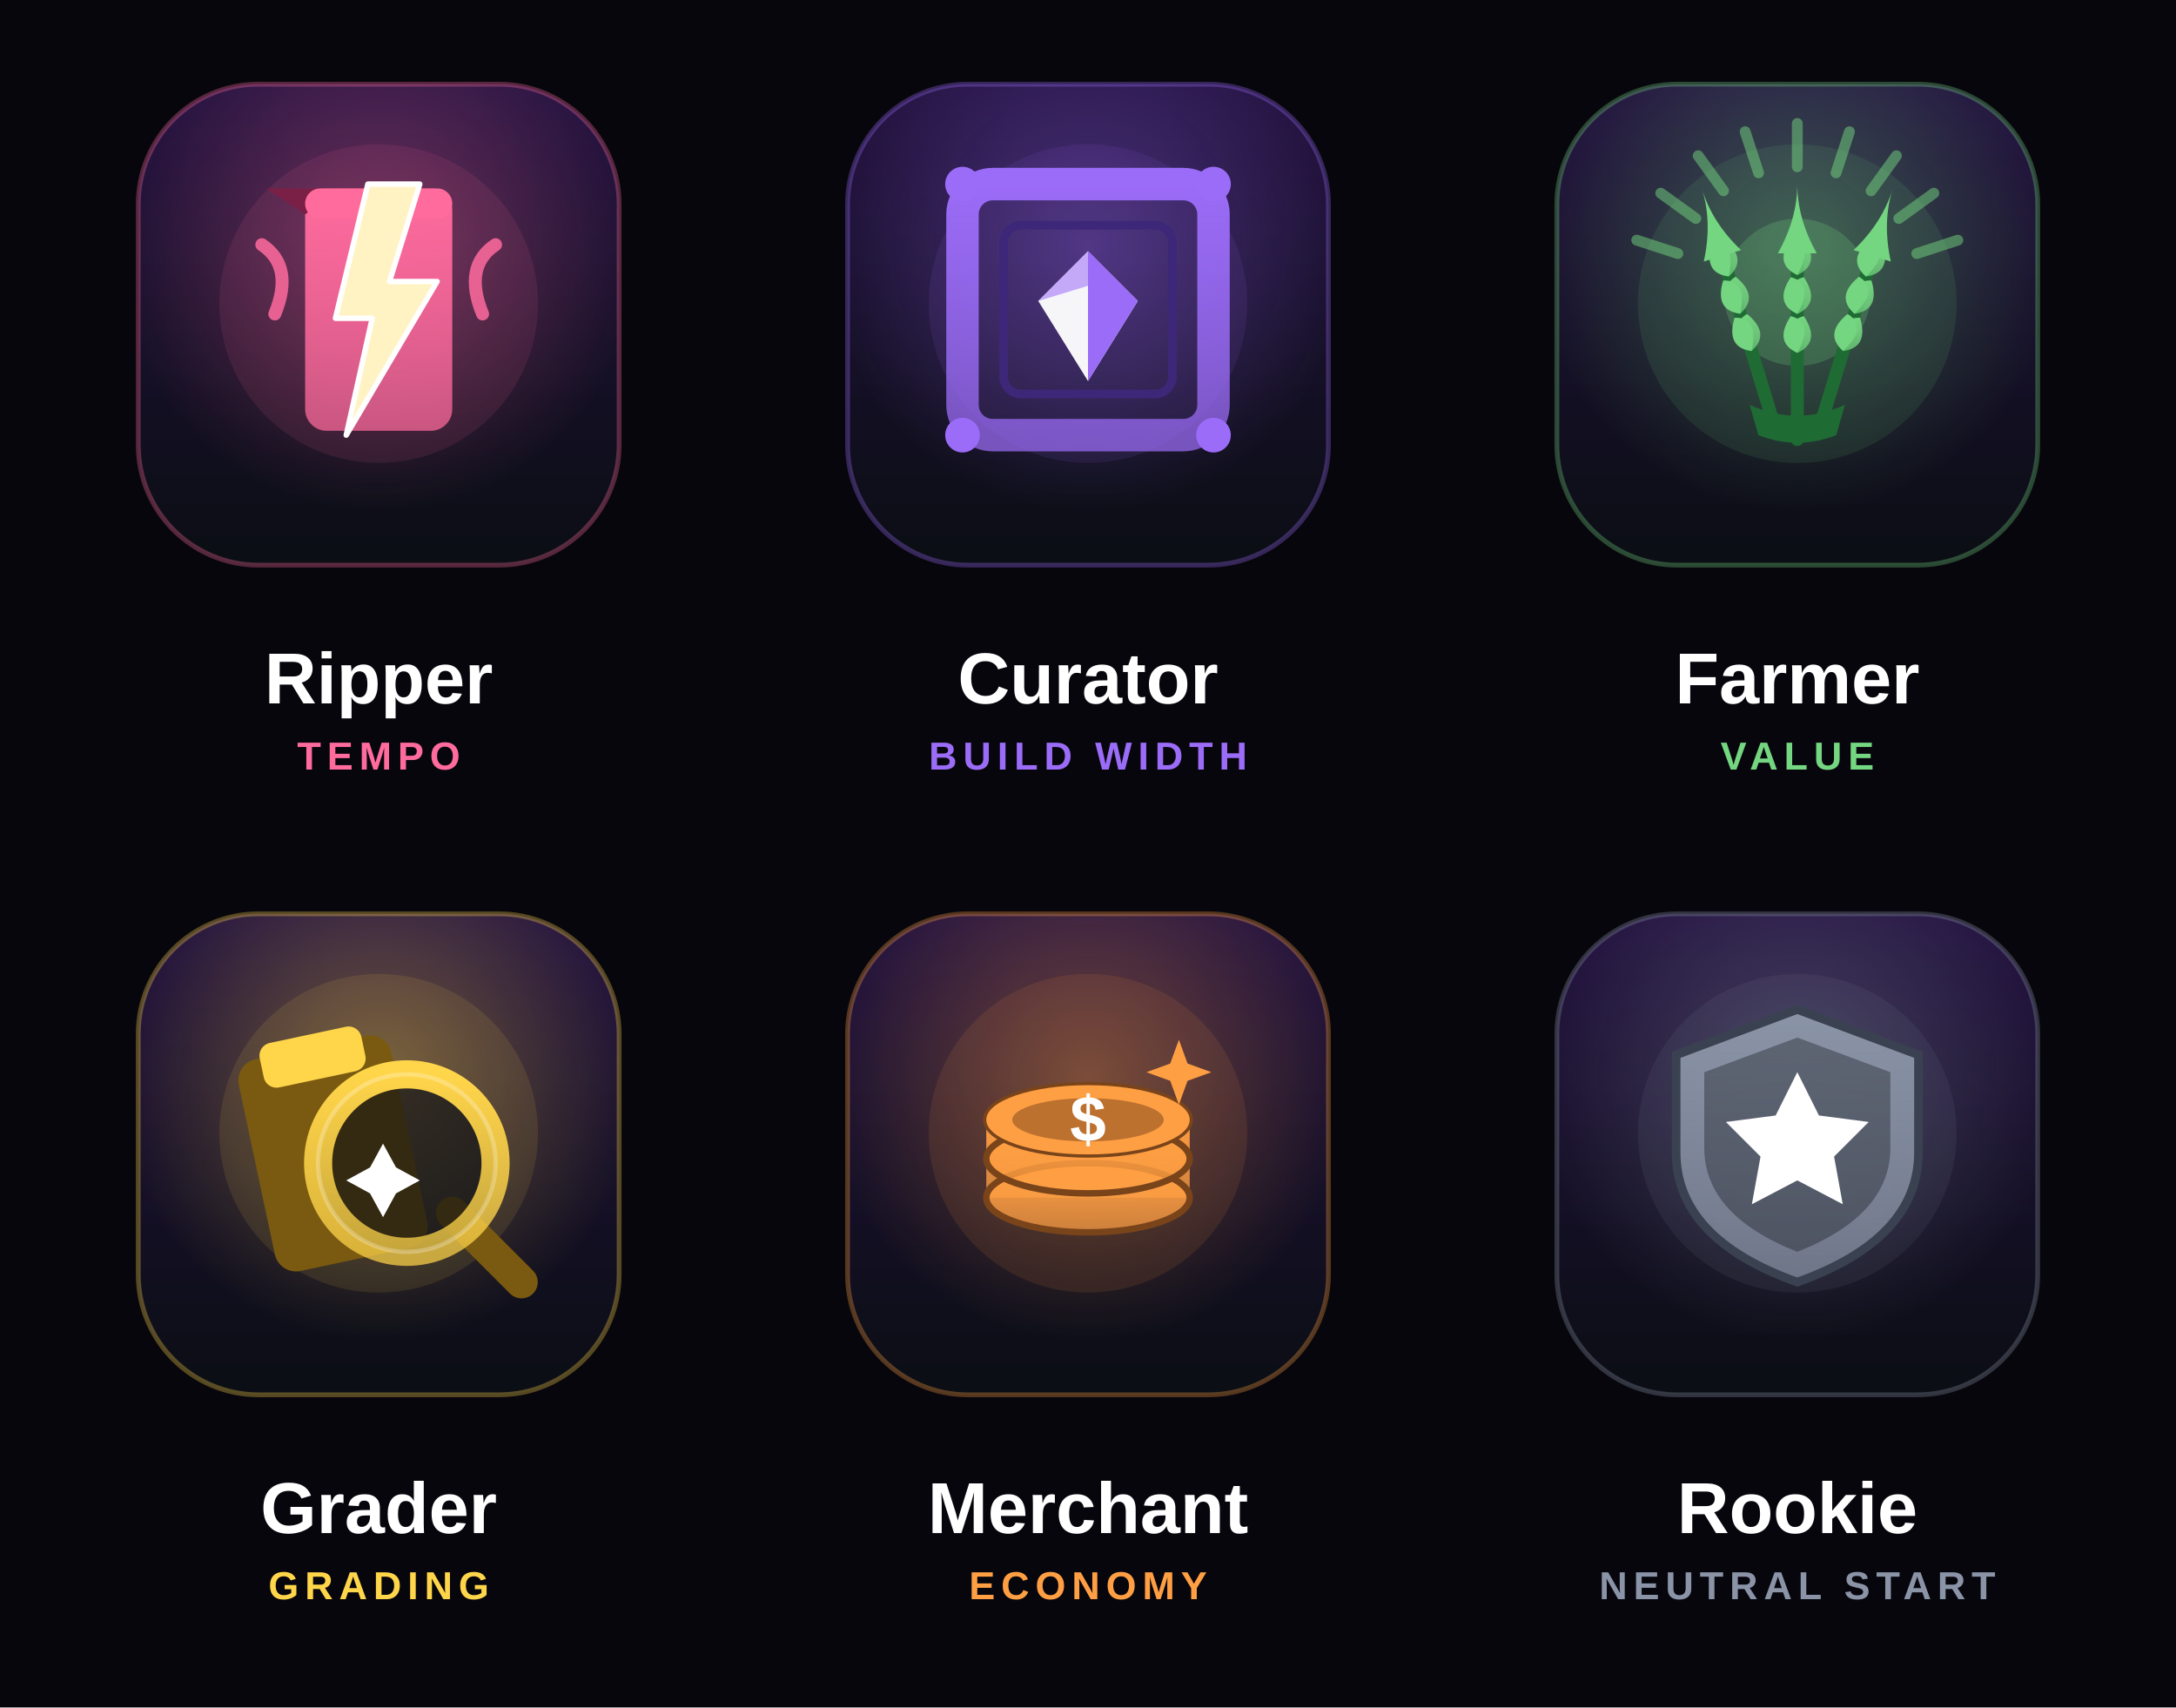
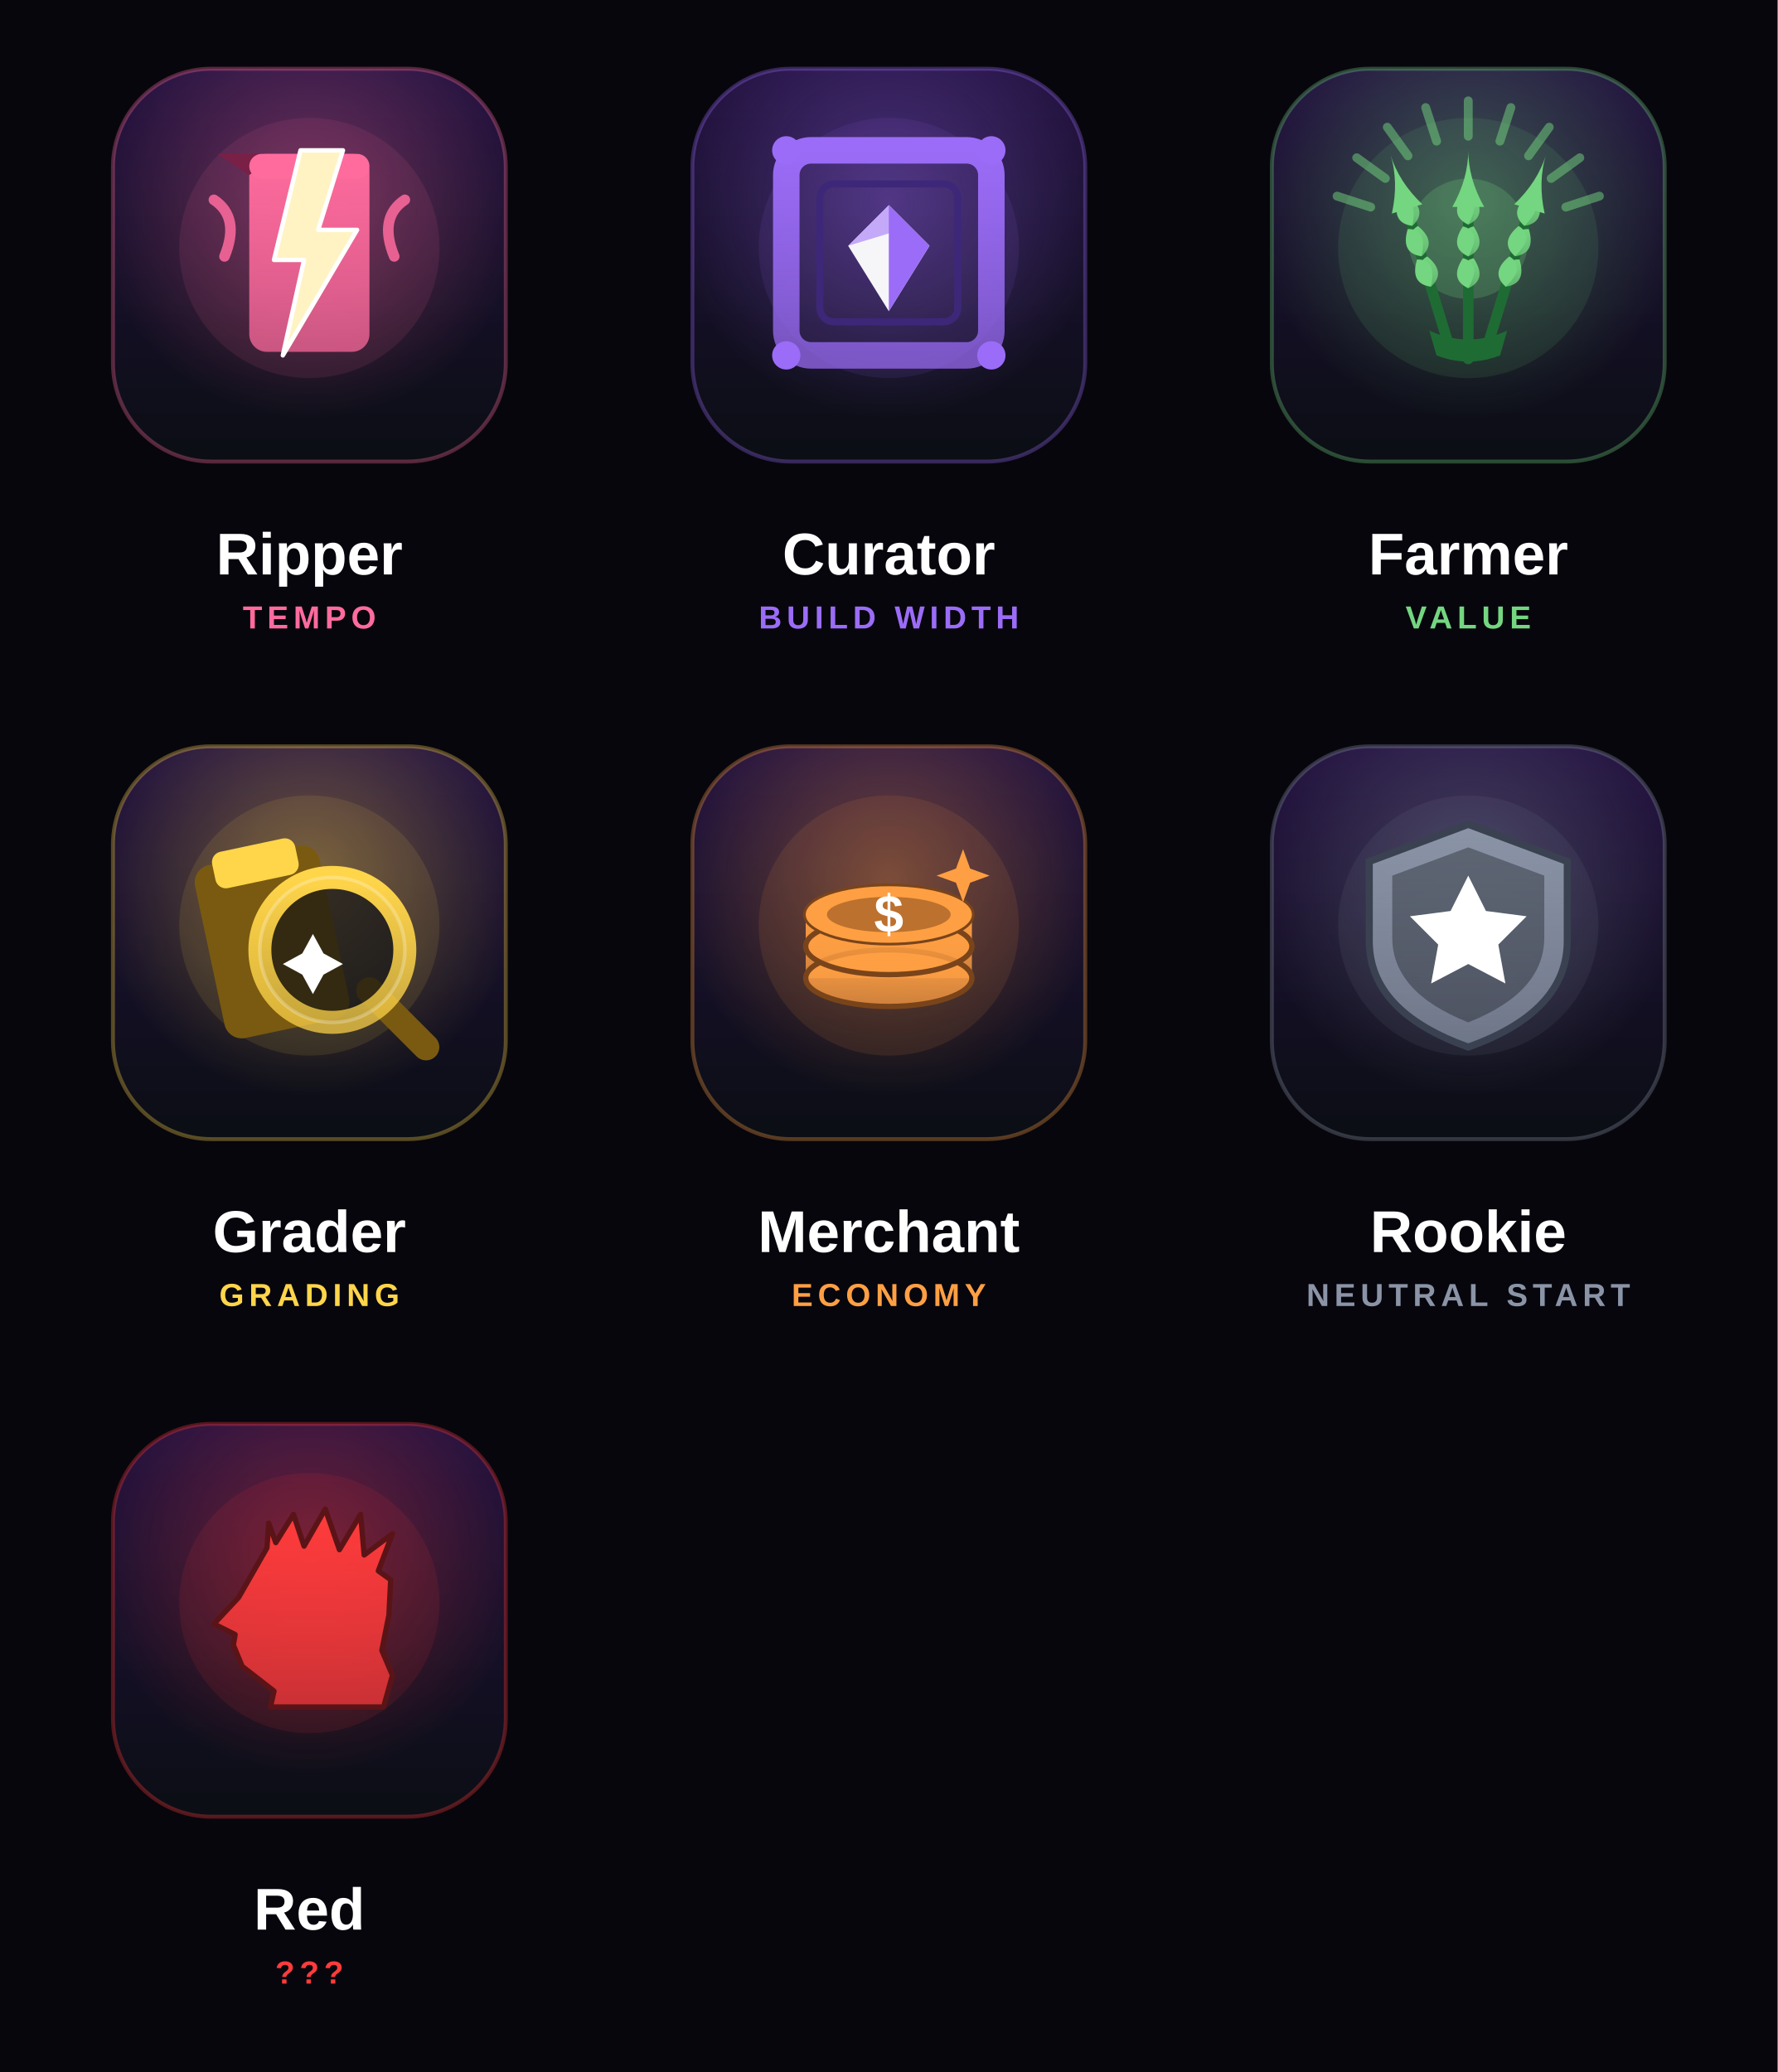
- <svg xmlns="http://www.w3.org/2000/svg" viewBox="0 0 724 568">
-   <rect width="724" height="568" fill="#07060d" />
+ <svg xmlns="http://www.w3.org/2000/svg" viewBox="0 0 724 844">
+   <rect width="724" height="844" fill="#07060d" />
  <g transform="translate(16,16)">
    <defs>
      <linearGradient id="bgs0" x1="0" y1="0" x2="0" y2="1">
        <stop offset="0%" stop-color="#231240" />
        <stop offset="100%" stop-color="#0b0e14" />
      </linearGradient>
      <radialGradient id="glows0" cx="50%" cy="34%" r="55%">
        <stop offset="0%" stop-color="#ff6b9d" stop-opacity="0.36" />
        <stop offset="100%" stop-color="#ff6b9d" stop-opacity="0" />
      </radialGradient>
      <linearGradient id="mots0" x1="0" y1="0" x2="0" y2="1">
        <stop offset="0%" stop-color="#ff6b9d" />
        <stop offset="100%" stop-color="#ff6b9d" stop-opacity="0.72" />
      </linearGradient>
    </defs>
    <g transform="translate(22,4)">
      <rect x="8" y="8" width="160" height="160" rx="40" fill="url(#bgs0)" stroke="#ff6b9d" stroke-opacity="0.32" stroke-width="1.6" />
      <rect x="8" y="8" width="160" height="160" rx="40" fill="url(#glows0)" />
      <circle cx="88" cy="81" r="53" fill="#ff6b9d" fill-opacity="0.10" />
    </g>
    <g transform="translate(110,87) scale(0.72)">
      <rect x="-34" y="-56" width="68" height="112" rx="10" fill="url(#mots0)" />
      <path d="M-34,-44 l9,-7 l9,7 l9,-7 l9,7 l9,-7 l9,7 l5,-3 v-9 h-77 z" fill="#7a1f45" />
      <rect x="-34" y="-56" width="68" height="14" rx="7" fill="#ff6b9d" />
      <path d="M-5,-58 L-20,4 L-3,4 L-15,58 L27,-13 L5,-13 L19,-58 Z" fill="#fff3c4" stroke="#ffffff" stroke-width="2.5" stroke-linejoin="round" />
      <path d="M-54,-30 q15,10 6,32" stroke="#ff6b9d" stroke-width="6" fill="none" stroke-linecap="round" opacity="0.85" />
      <path d="M54,-30 q-15,10 -6,32" stroke="#ff6b9d" stroke-width="6" fill="none" stroke-linecap="round" opacity="0.85" />
    </g>
    <text x="110" y="218" text-anchor="middle" font-family="Arial Rounded MT Bold, Arial, sans-serif" font-size="24" font-weight="900" fill="#ffffff">Ripper</text>
    <text x="110" y="240" text-anchor="middle" font-family="Arial, sans-serif" font-size="13" font-weight="700" letter-spacing="2" fill="#ff6b9d">TEMPO</text>
  </g>
  <g transform="translate(252,16)">
    <defs>
      <linearGradient id="bgs1" x1="0" y1="0" x2="0" y2="1">
        <stop offset="0%" stop-color="#231240" />
        <stop offset="100%" stop-color="#0b0e14" />
      </linearGradient>
      <radialGradient id="glows1" cx="50%" cy="34%" r="55%">
        <stop offset="0%" stop-color="#9b6cf7" stop-opacity="0.36" />
        <stop offset="100%" stop-color="#9b6cf7" stop-opacity="0" />
      </radialGradient>
      <linearGradient id="mots1" x1="0" y1="0" x2="0" y2="1">
        <stop offset="0%" stop-color="#9b6cf7" />
        <stop offset="100%" stop-color="#9b6cf7" stop-opacity="0.72" />
      </linearGradient>
    </defs>
    <g transform="translate(22,4)">
      <rect x="8" y="8" width="160" height="160" rx="40" fill="url(#bgs1)" stroke="#9b6cf7" stroke-opacity="0.32" stroke-width="1.6" />
      <rect x="8" y="8" width="160" height="160" rx="40" fill="url(#glows1)" />
      <circle cx="88" cy="81" r="53" fill="#9b6cf7" fill-opacity="0.10" />
    </g>
    <g transform="translate(110,87) scale(0.72)">
      <rect x="-58" y="-58" width="116" height="116" rx="14" fill="none" stroke="url(#mots1)" stroke-width="15" />
      <rect x="-39" y="-39" width="78" height="78" rx="8" fill="none" stroke="#3d2778" stroke-width="4" />
      <circle cx="-58" cy="-58" r="8" fill="#9b6cf7" />
      <circle cx="58" cy="-58" r="8" fill="#9b6cf7" />
      <circle cx="-58" cy="58" r="8" fill="#9b6cf7" />
      <circle cx="58" cy="58" r="8" fill="#9b6cf7" />
      <path d="M0,-27 L23,-4 L0,33 L-23,-4 Z" fill="#ffffff" fill-opacity="0.95" />
      <path d="M0,-27 L23,-4 L0,33 Z" fill="#9b6cf7" />
      <path d="M0,-27 L-23,-4 L0,-11 L23,-4 Z" fill="#9b6cf7" fill-opacity="0.55" />
    </g>
    <text x="110" y="218" text-anchor="middle" font-family="Arial Rounded MT Bold, Arial, sans-serif" font-size="24" font-weight="900" fill="#ffffff">Curator</text>
    <text x="110" y="240" text-anchor="middle" font-family="Arial, sans-serif" font-size="13" font-weight="700" letter-spacing="2" fill="#9b6cf7">BUILD WIDTH</text>
  </g>
  <g transform="translate(488,16)">
    <defs>
      <linearGradient id="bgs2" x1="0" y1="0" x2="0" y2="1">
        <stop offset="0%" stop-color="#231240" />
        <stop offset="100%" stop-color="#0b0e14" />
      </linearGradient>
      <radialGradient id="glows2" cx="50%" cy="34%" r="55%">
        <stop offset="0%" stop-color="#74d680" stop-opacity="0.36" />
        <stop offset="100%" stop-color="#74d680" stop-opacity="0" />
      </radialGradient>
      <linearGradient id="mots2" x1="0" y1="0" x2="0" y2="1">
        <stop offset="0%" stop-color="#74d680" />
        <stop offset="100%" stop-color="#74d680" stop-opacity="0.72" />
      </linearGradient>
    </defs>
    <g transform="translate(22,4)">
      <rect x="8" y="8" width="160" height="160" rx="40" fill="url(#bgs2)" stroke="#74d680" stroke-opacity="0.32" stroke-width="1.6" />
      <rect x="8" y="8" width="160" height="160" rx="40" fill="url(#glows2)" />
      <circle cx="88" cy="81" r="53" fill="#74d680" fill-opacity="0.10" />
    </g>
    <g transform="translate(110,87) scale(0.72)">
      <circle cx="0" cy="-8" r="34" fill="#74d680" fill-opacity="0.22" />
      <line x1="-55.2" y1="-25.9" x2="-74.2" y2="-32.1" stroke="#74d680" stroke-width="5" stroke-linecap="round" opacity="0.5" />
      <line x1="-46.9" y1="-42.1" x2="-63.1" y2="-53.8" stroke="#74d680" stroke-width="5" stroke-linecap="round" opacity="0.5" />
      <line x1="-34.1" y1="-54.9" x2="-45.8" y2="-71.1" stroke="#74d680" stroke-width="5" stroke-linecap="round" opacity="0.5" />
      <line x1="-17.9" y1="-63.2" x2="-24.1" y2="-82.2" stroke="#74d680" stroke-width="5" stroke-linecap="round" opacity="0.5" />
      <line x1="-0.0" y1="-66.0" x2="-0.0" y2="-86.0" stroke="#74d680" stroke-width="5" stroke-linecap="round" opacity="0.5" />
      <line x1="17.9" y1="-63.2" x2="24.1" y2="-82.2" stroke="#74d680" stroke-width="5" stroke-linecap="round" opacity="0.5" />
      <line x1="34.1" y1="-54.9" x2="45.8" y2="-71.1" stroke="#74d680" stroke-width="5" stroke-linecap="round" opacity="0.5" />
      <line x1="46.9" y1="-42.1" x2="63.1" y2="-53.8" stroke="#74d680" stroke-width="5" stroke-linecap="round" opacity="0.5" />
      <line x1="55.2" y1="-25.9" x2="74.2" y2="-32.1" stroke="#74d680" stroke-width="5" stroke-linecap="round" opacity="0.5" />
      <g transform="translate(-27,0) rotate(-17)">
        <line x1="0" y1="60" x2="0" y2="-26" stroke="#1f6b34" stroke-width="6" stroke-linecap="round" />
        <path d="M0,-16 q11,-5 3,-17 q-11,3 -3,17 Z" fill="url(#mots2)" />
        <path d="M0,-16 q-11,-5 -3,-17 q11,3 3,17 Z" fill="#74d680" />
        <path d="M0,2 q11,-5 3,-17 q-11,3 -3,17 Z" fill="url(#mots2)" />
        <path d="M0,2 q-11,-5 -3,-17 q11,3 3,17 Z" fill="#74d680" />
        <path d="M0,20 q11,-5 3,-17 q-11,3 -3,17 Z" fill="url(#mots2)" />
        <path d="M0,20 q-11,-5 -3,-17 q11,3 3,17 Z" fill="#74d680" />
        <path d="M-9,-26 q9,-16 9,-32 q0,16 9,32 Z" fill="#74d680" />
      </g>
      <g transform="translate(27,0) rotate(17)">
        <line x1="0" y1="60" x2="0" y2="-26" stroke="#1f6b34" stroke-width="6" stroke-linecap="round" />
        <path d="M0,-16 q11,-5 3,-17 q-11,3 -3,17 Z" fill="url(#mots2)" />
        <path d="M0,-16 q-11,-5 -3,-17 q11,3 3,17 Z" fill="#74d680" />
        <path d="M0,2 q11,-5 3,-17 q-11,3 -3,17 Z" fill="url(#mots2)" />
        <path d="M0,2 q-11,-5 -3,-17 q11,3 3,17 Z" fill="#74d680" />
        <path d="M0,20 q11,-5 3,-17 q-11,3 -3,17 Z" fill="url(#mots2)" />
        <path d="M0,20 q-11,-5 -3,-17 q11,3 3,17 Z" fill="#74d680" />
        <path d="M-9,-26 q9,-16 9,-32 q0,16 9,32 Z" fill="#74d680" />
      </g>
      <g transform="translate(0,0) rotate(0)">
        <line x1="0" y1="60" x2="0" y2="-26" stroke="#1f6b34" stroke-width="6" stroke-linecap="round" />
        <path d="M0,-16 q11,-5 3,-17 q-11,3 -3,17 Z" fill="url(#mots2)" />
        <path d="M0,-16 q-11,-5 -3,-17 q11,3 3,17 Z" fill="#74d680" />
        <path d="M0,2 q11,-5 3,-17 q-11,3 -3,17 Z" fill="url(#mots2)" />
        <path d="M0,2 q-11,-5 -3,-17 q11,3 3,17 Z" fill="#74d680" />
        <path d="M0,20 q11,-5 3,-17 q-11,3 -3,17 Z" fill="url(#mots2)" />
        <path d="M0,20 q-11,-5 -3,-17 q11,3 3,17 Z" fill="#74d680" />
        <path d="M-9,-26 q9,-16 9,-32 q0,16 9,32 Z" fill="#74d680" />
      </g>
      <path d="M-22,44 q22,10 44,0 l-4,14 q-18,7 -36,0 Z" fill="#1f6b34" />
    </g>
    <text x="110" y="218" text-anchor="middle" font-family="Arial Rounded MT Bold, Arial, sans-serif" font-size="24" font-weight="900" fill="#ffffff">Farmer</text>
    <text x="110" y="240" text-anchor="middle" font-family="Arial, sans-serif" font-size="13" font-weight="700" letter-spacing="2" fill="#74d680">VALUE</text>
  </g>
  <g transform="translate(16,292)">
    <defs>
      <linearGradient id="bgs3" x1="0" y1="0" x2="0" y2="1">
        <stop offset="0%" stop-color="#231240" />
        <stop offset="100%" stop-color="#0b0e14" />
      </linearGradient>
      <radialGradient id="glows3" cx="50%" cy="34%" r="55%">
        <stop offset="0%" stop-color="#ffd54a" stop-opacity="0.36" />
        <stop offset="100%" stop-color="#ffd54a" stop-opacity="0" />
      </radialGradient>
      <linearGradient id="mots3" x1="0" y1="0" x2="0" y2="1">
        <stop offset="0%" stop-color="#ffd54a" />
        <stop offset="100%" stop-color="#ffd54a" stop-opacity="0.72" />
      </linearGradient>
    </defs>
    <g transform="translate(22,4)">
      <rect x="8" y="8" width="160" height="160" rx="40" fill="url(#bgs3)" stroke="#ffd54a" stroke-opacity="0.32" stroke-width="1.6" />
      <rect x="8" y="8" width="160" height="160" rx="40" fill="url(#glows3)" />
      <circle cx="88" cy="81" r="53" fill="#ffd54a" fill-opacity="0.10" />
    </g>
    <g transform="translate(110,87) scale(0.72)">
      <g transform="rotate(-12)">
        <rect x="-58" y="-48" width="72" height="100" rx="10" fill="#7a5a10" />
        <rect x="-46" y="-54" width="48" height="21" rx="6" fill="#ffd54a" />
      </g>
      <line x1="34" y1="34" x2="66" y2="66" stroke="#7a5a10" stroke-width="15" stroke-linecap="round" />
      <circle cx="13" cy="11" r="41" fill="#0b0e14" fill-opacity="0.62" stroke="url(#mots3)" stroke-width="13" />
      <circle cx="13" cy="11" r="41" fill="none" stroke="#ffffff" stroke-opacity="0.25" stroke-width="2" />
      <path d="M2,2 l6,11 l11,6 l-11,6 l-6,11 l-6,-11 l-11,-6 l11,-6 Z" fill="#ffffff" />
    </g>
    <text x="110" y="218" text-anchor="middle" font-family="Arial Rounded MT Bold, Arial, sans-serif" font-size="24" font-weight="900" fill="#ffffff">Grader</text>
    <text x="110" y="240" text-anchor="middle" font-family="Arial, sans-serif" font-size="13" font-weight="700" letter-spacing="2" fill="#ffd54a">GRADING</text>
  </g>
  <g transform="translate(252,292)">
    <defs>
      <linearGradient id="bgs4" x1="0" y1="0" x2="0" y2="1">
        <stop offset="0%" stop-color="#231240" />
        <stop offset="100%" stop-color="#0b0e14" />
      </linearGradient>
      <radialGradient id="glows4" cx="50%" cy="34%" r="55%">
        <stop offset="0%" stop-color="#ff9f43" stop-opacity="0.36" />
        <stop offset="100%" stop-color="#ff9f43" stop-opacity="0" />
      </radialGradient>
      <linearGradient id="mots4" x1="0" y1="0" x2="0" y2="1">
        <stop offset="0%" stop-color="#ff9f43" />
        <stop offset="100%" stop-color="#ff9f43" stop-opacity="0.72" />
      </linearGradient>
    </defs>
    <g transform="translate(22,4)">
      <rect x="8" y="8" width="160" height="160" rx="40" fill="url(#bgs4)" stroke="#ff9f43" stroke-opacity="0.32" stroke-width="1.6" />
      <rect x="8" y="8" width="160" height="160" rx="40" fill="url(#glows4)" />
      <circle cx="88" cy="81" r="53" fill="#ff9f43" fill-opacity="0.10" />
    </g>
    <g transform="translate(110,87) scale(0.72)">
      <rect x="-47" y="-9" width="94" height="36" fill="url(#mots4)" />
      <ellipse cx="0" cy="27" rx="47" ry="16" fill="url(#mots4)" stroke="#7a441a" stroke-width="3" />
      <ellipse cx="0" cy="9" rx="47" ry="16" fill="url(#mots4)" stroke="#7a441a" stroke-width="3" />
      <ellipse cx="0" cy="-9" rx="47" ry="16" fill="url(#mots4)" stroke="#7a441a" stroke-width="3" />
      <ellipse cx="0" cy="-9" rx="47" ry="16" fill="#ff9f43" />
      <ellipse cx="0" cy="-9" rx="35" ry="10" fill="#7a441a" fill-opacity="0.5" />
      <text x="0" y="1" text-anchor="middle" font-family="Arial, sans-serif" font-size="30" font-weight="900" fill="#ffffff">$</text>
      <path d="M42,-46 l4,11 l11,4 l-11,4 l-4,11 l-4,-11 l-11,-4 l11,-4 Z" fill="#ff9f43" />
    </g>
    <text x="110" y="218" text-anchor="middle" font-family="Arial Rounded MT Bold, Arial, sans-serif" font-size="24" font-weight="900" fill="#ffffff">Merchant</text>
    <text x="110" y="240" text-anchor="middle" font-family="Arial, sans-serif" font-size="13" font-weight="700" letter-spacing="2" fill="#ff9f43">ECONOMY</text>
  </g>
  <g transform="translate(488,292)">
    <defs>
      <linearGradient id="bgs5" x1="0" y1="0" x2="0" y2="1">
        <stop offset="0%" stop-color="#231240" />
        <stop offset="100%" stop-color="#0b0e14" />
      </linearGradient>
      <radialGradient id="glows5" cx="50%" cy="34%" r="55%">
        <stop offset="0%" stop-color="#8a94a6" stop-opacity="0.36" />
        <stop offset="100%" stop-color="#8a94a6" stop-opacity="0" />
      </radialGradient>
      <linearGradient id="mots5" x1="0" y1="0" x2="0" y2="1">
        <stop offset="0%" stop-color="#8a94a6" />
        <stop offset="100%" stop-color="#8a94a6" stop-opacity="0.72" />
      </linearGradient>
    </defs>
    <g transform="translate(22,4)">
      <rect x="8" y="8" width="160" height="160" rx="40" fill="url(#bgs5)" stroke="#8a94a6" stroke-opacity="0.32" stroke-width="1.6" />
      <rect x="8" y="8" width="160" height="160" rx="40" fill="url(#glows5)" />
      <circle cx="88" cy="81" r="53" fill="#8a94a6" fill-opacity="0.10" />
    </g>
    <g transform="translate(110,87) scale(0.72)">
      <path d="M0,-60 L56,-39 V6 Q56,46 0,66 Q-56,46 -56,6 V-39 Z" fill="url(#mots5)" stroke="#3a4150" stroke-width="4" />
      <path d="M0,-47 L43,-31 V4 Q43,35 0,52 Q-43,35 -43,4 V-31 Z" fill="#0b0e14" fill-opacity="0.34" />
      <path d="M0,-31 l10,20 l23,3 l-16,16 l4,22 l-21,-11 l-21,11 l4,-22 l-16,-16 l23,-3 Z" fill="#ffffff" />
    </g>
    <text x="110" y="218" text-anchor="middle" font-family="Arial Rounded MT Bold, Arial, sans-serif" font-size="24" font-weight="900" fill="#ffffff">Rookie</text>
    <text x="110" y="240" text-anchor="middle" font-family="Arial, sans-serif" font-size="13" font-weight="700" letter-spacing="2" fill="#8a94a6">NEUTRAL START</text>
  </g>
+   <g transform="translate(16,568)">
+     <defs>
+       <linearGradient id="bgs6" x1="0" y1="0" x2="0" y2="1">
+         <stop offset="0%" stop-color="#231240" />
+         <stop offset="100%" stop-color="#0b0e14" />
+       </linearGradient>
+       <radialGradient id="glows6" cx="50%" cy="34%" r="55%">
+         <stop offset="0%" stop-color="#ff3b3b" stop-opacity="0.36" />
+         <stop offset="100%" stop-color="#ff3b3b" stop-opacity="0" />
+       </radialGradient>
+       <linearGradient id="mots6" x1="0" y1="0" x2="0" y2="1">
+         <stop offset="0%" stop-color="#ff3b3b" />
+         <stop offset="100%" stop-color="#ff3b3b" stop-opacity="0.72" />
+       </linearGradient>
+     </defs>
+     <g transform="translate(22,4)">
+       <rect x="8" y="8" width="160" height="160" rx="40" fill="url(#bgs6)" stroke="#ff3b3b" stroke-opacity="0.32" stroke-width="1.6" />
+       <rect x="8" y="8" width="160" height="160" rx="40" fill="url(#glows6)" />
+       <circle cx="88" cy="81" r="53" fill="#ff3b3b" fill-opacity="0.10" />
+     </g>
+     <g transform="translate(110,87) scale(0.72)">
+       <path d="M -24,-34 L -40,-6 L -54,9 L -42,15 L -43,21 L -38,33 L -20,47 L -22,56 L 42,56 L 47,38 L 41,24 L 45,4 L 46,-16 L 39,-21 L 47,-42 L 31,-30 L 29,-53 L 17,-33 L 9,-56 L -3,-35 L -9,-53 L -19,-37 L -23,-48 Z" fill="url(#mots6)" stroke="#5a1417" stroke-width="3" stroke-linejoin="round" />
+     </g>
+     <text x="110" y="218" text-anchor="middle" font-family="Arial Rounded MT Bold, Arial, sans-serif" font-size="24" font-weight="900" fill="#ffffff">Red</text>
+     <text x="110" y="240" text-anchor="middle" font-family="Arial, sans-serif" font-size="13" font-weight="700" letter-spacing="2" fill="#ff3b3b">???</text>
+   </g>
</svg>
